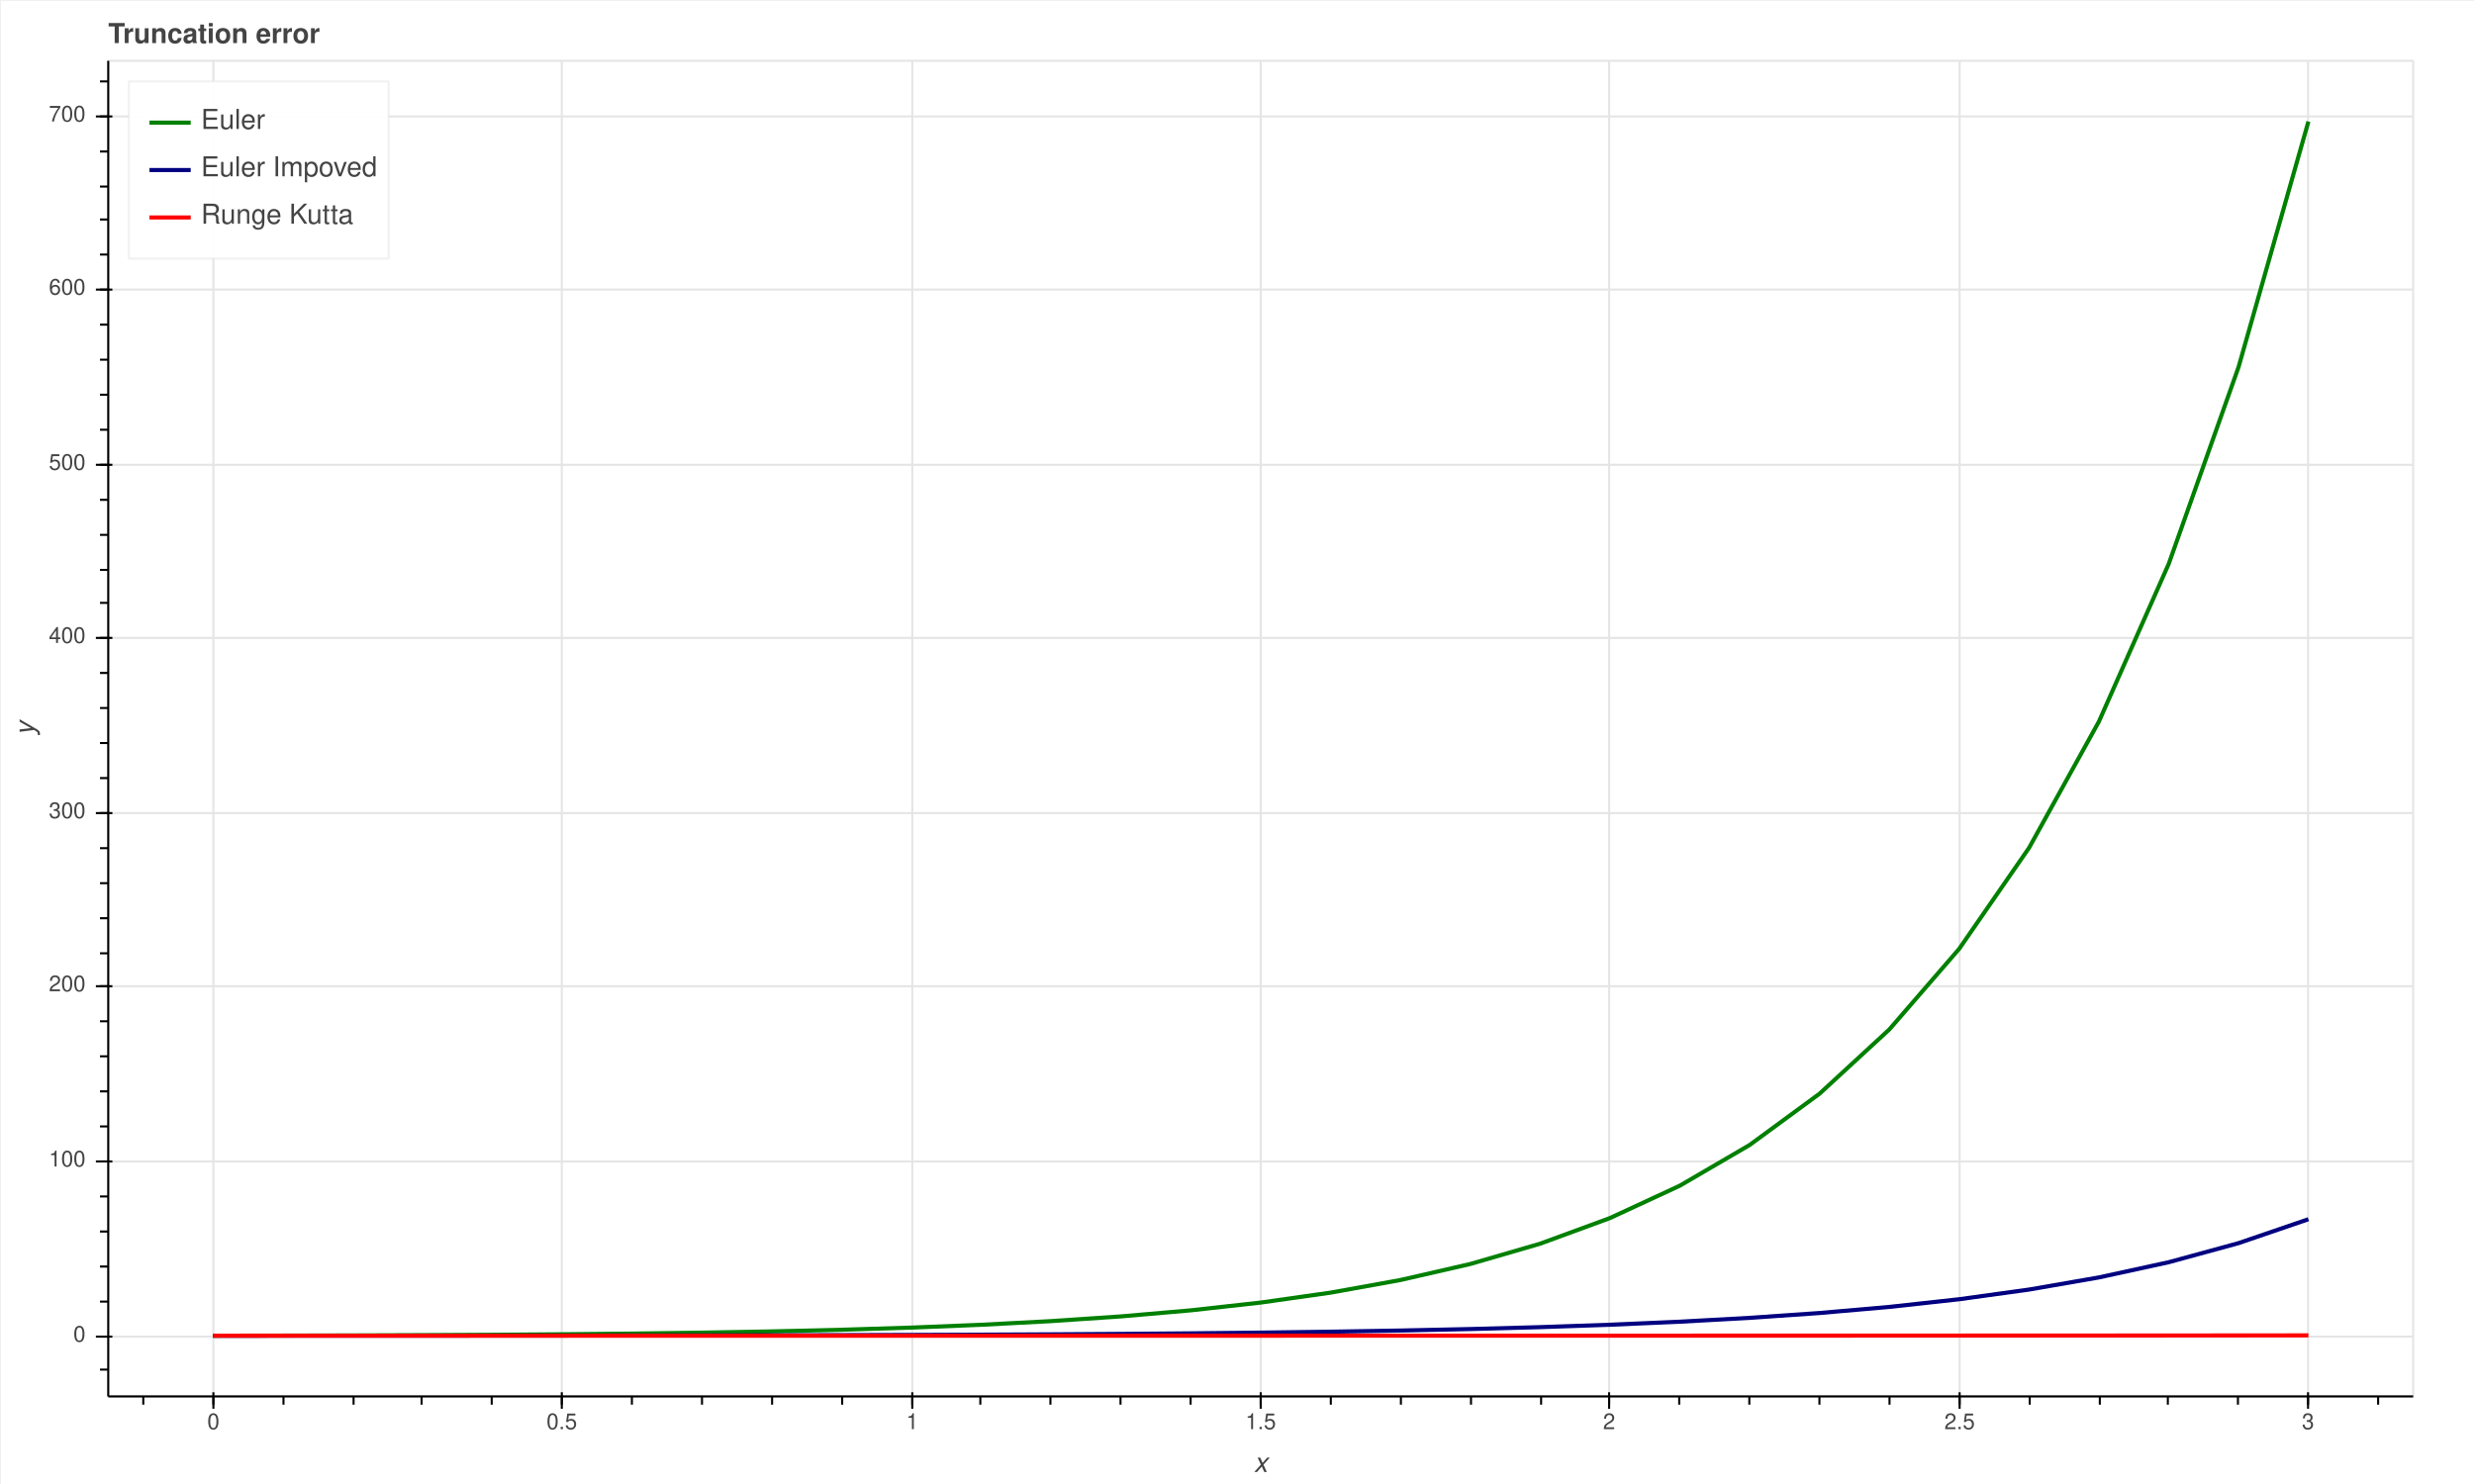
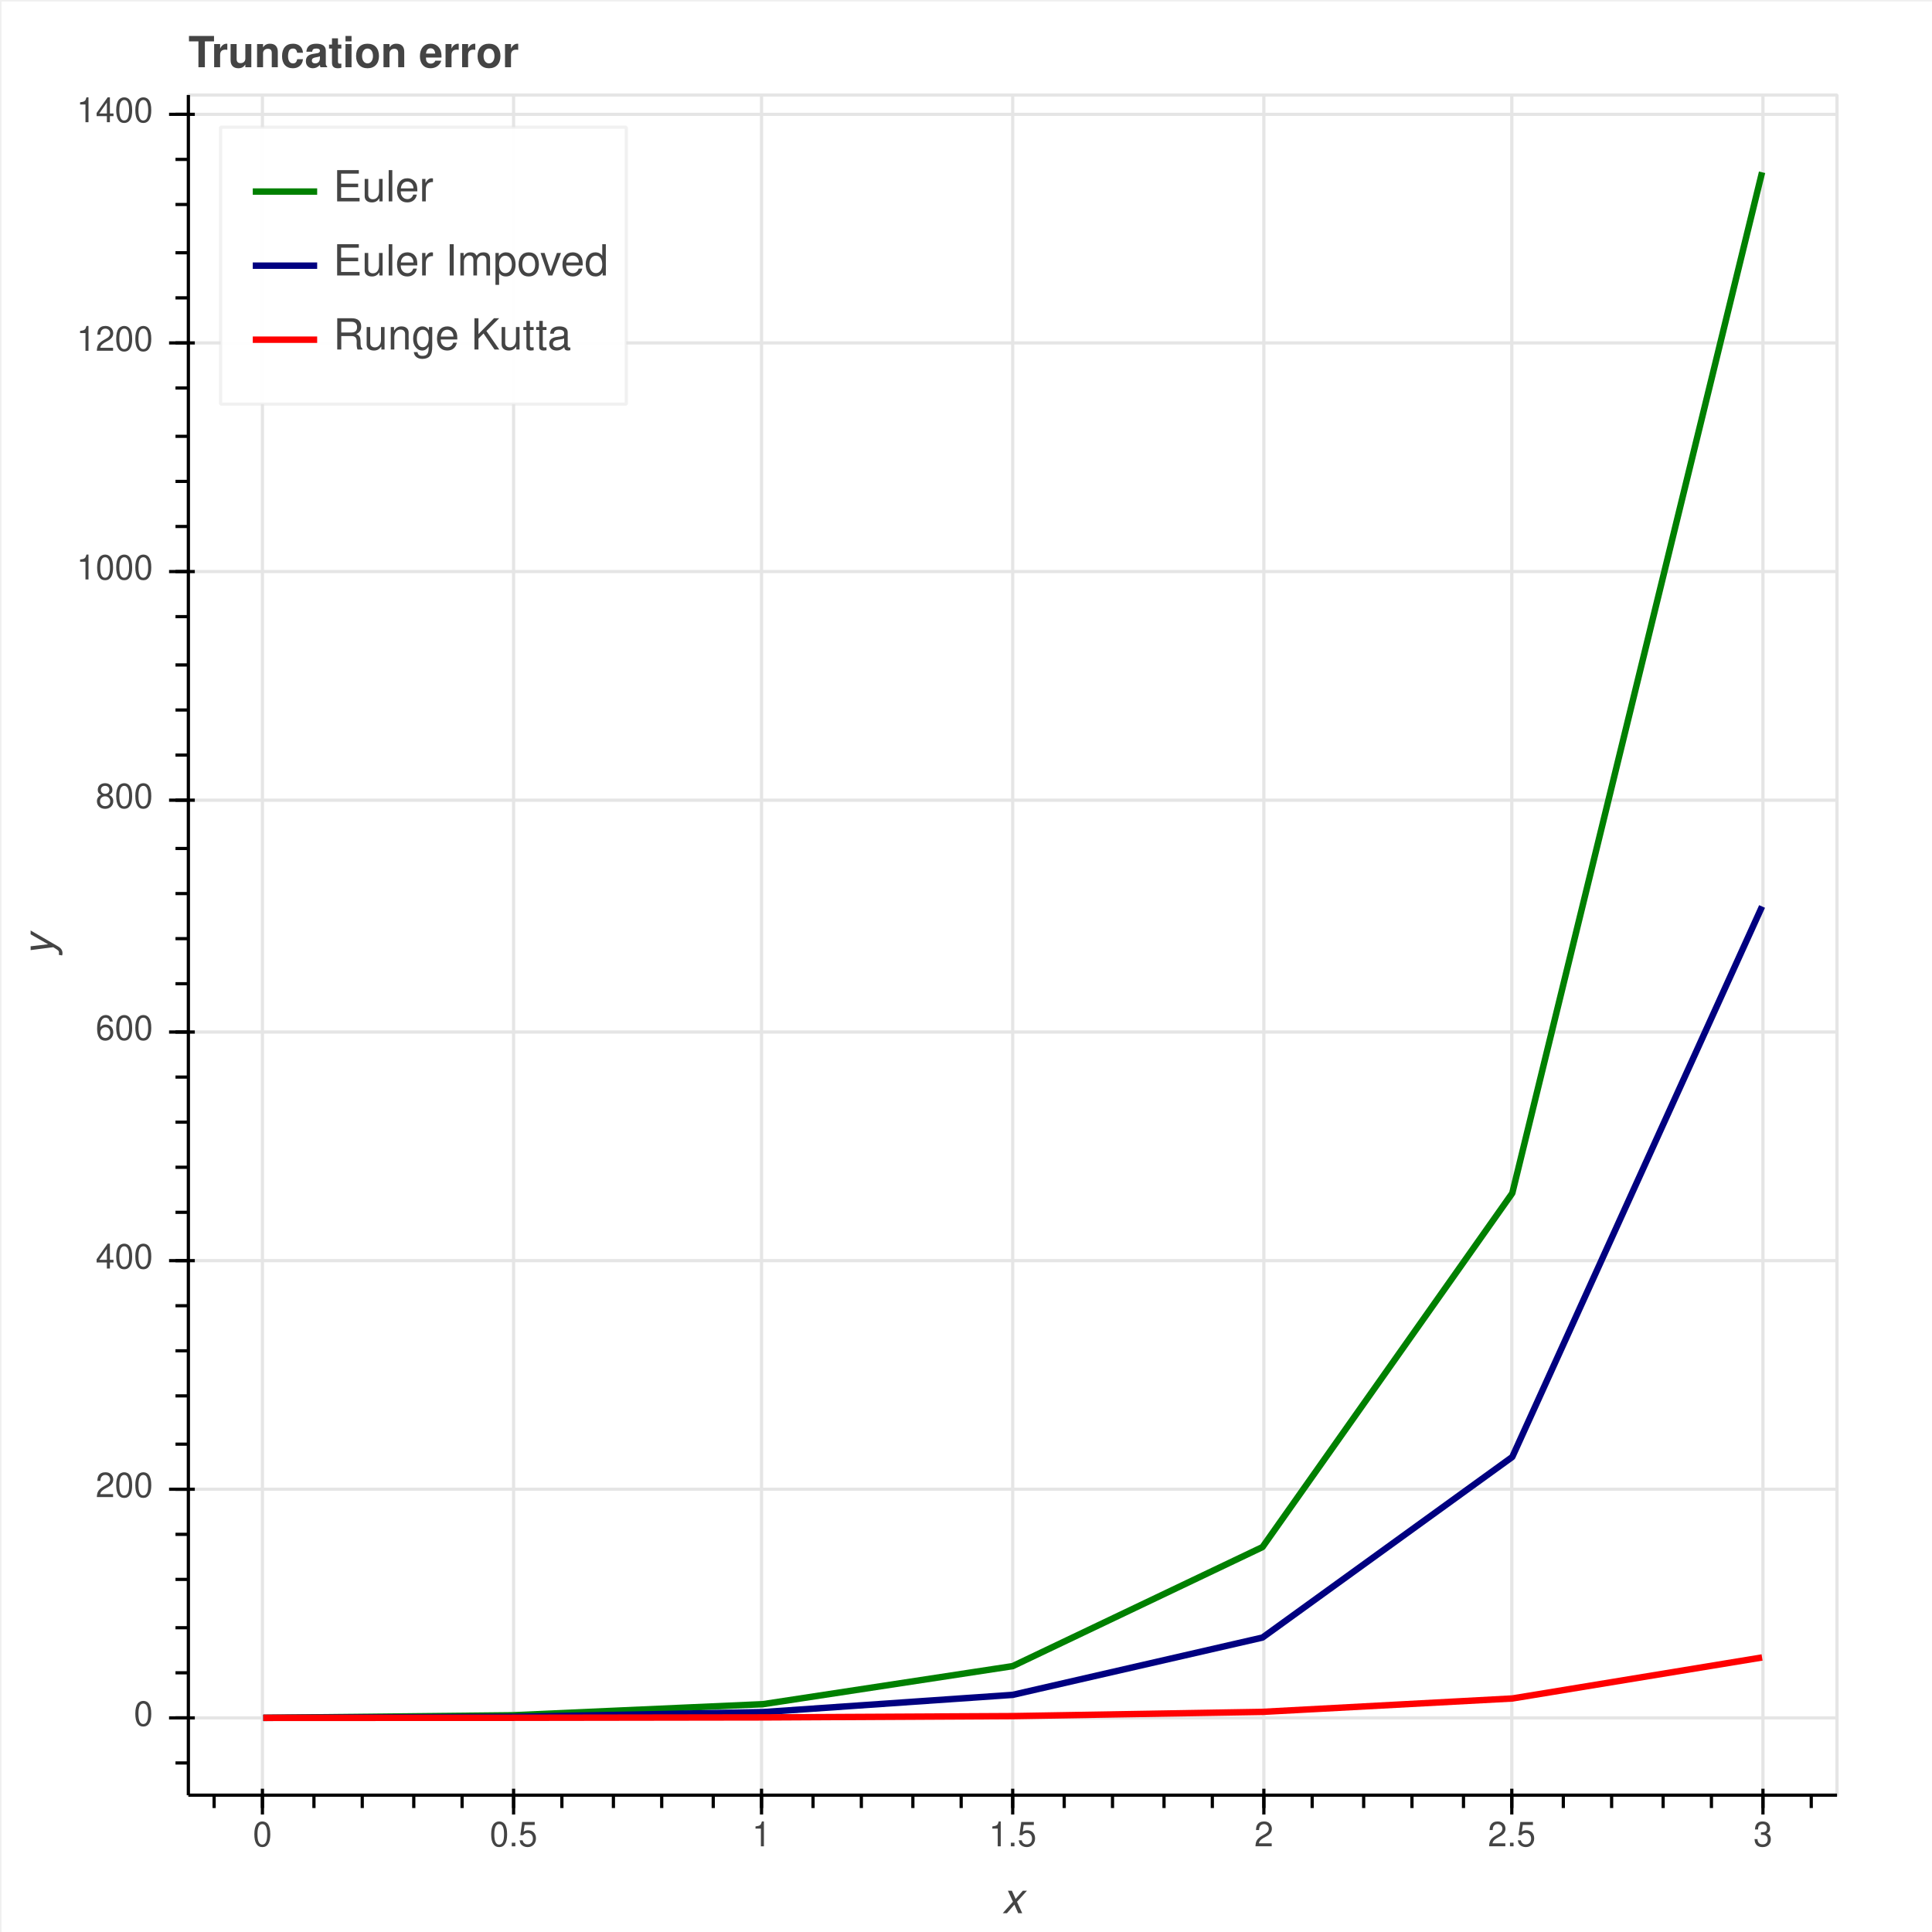
- <svg xmlns="http://www.w3.org/2000/svg" version="1.1" width="1200" height="720" style="width: 1200px; height: 720px;">
+ <svg xmlns="http://www.w3.org/2000/svg" version="1.1" width="600" height="600" style="width: 600px; height: 600px;">
  <defs>
-     <clipPath id="PcLdriQHDvZL">
-       <path fill="none" stroke="none" d=" M 52 29 L 1170 29 L 1170 677 L 52 677 L 52 29 Z" />
+     <clipPath id="PUNJWEwpfPok">
+       <path fill="none" stroke="none" d=" M 58 29 L 570 29 L 570 557 L 58 557 L 58 29 Z" />
    </clipPath>
-     <clipPath id="hrWKXHLphxWT">
-       <path fill="none" stroke="none" d=" M 52 29 L 1170 29 L 1170 677 L 52 677 L 52 29 Z" />
+     <clipPath id="WTyNgOktaPfU">
+       <path fill="none" stroke="none" d=" M 58 29 L 570 29 L 570 557 L 58 557 L 58 29 Z" />
    </clipPath>
  </defs>
  <g>
    <g transform="scale(1,1) translate(0.5,0.5)">
-       <rect fill="#FFFFFF" stroke="none" x="0" y="0" width="1200" height="720" />
-       <rect fill="#ffffff" stroke="none" x="0" y="0" width="1200" height="720" />
-       <rect fill="#FFFFFF" stroke="none" x="52" y="29" width="1118" height="648" />
-       <rect fill="#ffffff" stroke="none" x="52" y="29" width="1118" height="648" />
+       <rect fill="#FFFFFF" stroke="none" x="0" y="0" width="600" height="600" />
+       <rect fill="#ffffff" stroke="none" x="0" y="0" width="600" height="600" />
+       <rect fill="#FFFFFF" stroke="none" x="58" y="29" width="512" height="528" />
+       <rect fill="#ffffff" stroke="none" x="58" y="29" width="512" height="528" />
      <g>
-         <rect fill="none" stroke="#e5e5e5" x="52" y="29" width="1118" height="648" stroke-linejoin="bevel" stroke-miterlimit="10" />
-       </g>
-       <g clip-path="url(#PcLdriQHDvZL)">
+         <rect fill="none" stroke="#e5e5e5" x="58" y="29" width="512" height="528" stroke-linejoin="bevel" stroke-miterlimit="10" />
+       </g>
+       <g clip-path="url(#PUNJWEwpfPok)">
        <g>
          <g>
-             <path fill="none" stroke="#e5e5e5" paint-order="fill stroke markers" d=" M 103 677 L 103 29" stroke-linejoin="bevel" stroke-miterlimit="10" />
-             <path fill="none" stroke="#e5e5e5" paint-order="fill stroke markers" d=" M 272 677 L 272 29" stroke-linejoin="bevel" stroke-miterlimit="10" />
-             <path fill="none" stroke="#e5e5e5" paint-order="fill stroke markers" d=" M 442 677 L 442 29" stroke-linejoin="bevel" stroke-miterlimit="10" />
-             <path fill="none" stroke="#e5e5e5" paint-order="fill stroke markers" d=" M 611 677 L 611 29" stroke-linejoin="bevel" stroke-miterlimit="10" />
-             <path fill="none" stroke="#e5e5e5" paint-order="fill stroke markers" d=" M 780 677 L 780 29" stroke-linejoin="bevel" stroke-miterlimit="10" />
-             <path fill="none" stroke="#e5e5e5" paint-order="fill stroke markers" d=" M 950 677 L 950 29" stroke-linejoin="bevel" stroke-miterlimit="10" />
-             <path fill="none" stroke="#e5e5e5" paint-order="fill stroke markers" d=" M 1119 677 L 1119 29" stroke-linejoin="bevel" stroke-miterlimit="10" />
-           </g>
-           <g>
-             <path fill="none" stroke="#e5e5e5" paint-order="fill stroke markers" d=" M 52 648 L 1170 648" stroke-linejoin="bevel" stroke-miterlimit="10" />
-             <path fill="none" stroke="#e5e5e5" paint-order="fill stroke markers" d=" M 52 563 L 1170 563" stroke-linejoin="bevel" stroke-miterlimit="10" />
-             <path fill="none" stroke="#e5e5e5" paint-order="fill stroke markers" d=" M 52 478 L 1170 478" stroke-linejoin="bevel" stroke-miterlimit="10" />
-             <path fill="none" stroke="#e5e5e5" paint-order="fill stroke markers" d=" M 52 394 L 1170 394" stroke-linejoin="bevel" stroke-miterlimit="10" />
-             <path fill="none" stroke="#e5e5e5" paint-order="fill stroke markers" d=" M 52 309 L 1170 309" stroke-linejoin="bevel" stroke-miterlimit="10" />
-             <path fill="none" stroke="#e5e5e5" paint-order="fill stroke markers" d=" M 52 225 L 1170 225" stroke-linejoin="bevel" stroke-miterlimit="10" />
-             <path fill="none" stroke="#e5e5e5" paint-order="fill stroke markers" d=" M 52 140 L 1170 140" stroke-linejoin="bevel" stroke-miterlimit="10" />
-             <path fill="none" stroke="#e5e5e5" paint-order="fill stroke markers" d=" M 52 56 L 1170 56" stroke-linejoin="bevel" stroke-miterlimit="10" />
-           </g>
-           <g>
-             <path fill="none" stroke="none" />
-             <path fill="none" stroke="green" paint-order="fill stroke markers" d=" M 102.818 647.545 L 136.697 647.491 L 170.576 647.406 L 204.455 647.282 L 238.333 647.104 L 272.212 646.858 L 306.091 646.522 L 339.97 646.068 L 373.848 645.463 L 407.727 644.663 L 441.606 643.613 L 475.485 642.245 L 509.364 640.471 L 543.242 638.181 L 577.121 635.238 L 611 631.469 L 644.879 626.658 L 678.758 620.536 L 712.636 612.762 L 746.515 602.917 L 780.394 590.474 L 814.273 574.778 L 848.152 555.012 L 882.03 530.16 L 915.909 498.962 L 949.788 459.848 L 983.667 410.871 L 1017.545 349.616 L 1051.424 273.085 L 1085.303 177.565 L 1119.182 58.455" stroke-linejoin="bevel" stroke-miterlimit="10" stroke-width="2" />
-           </g>
-           <g>
-             <path fill="none" stroke="none" />
-             <path fill="none" stroke="navy" paint-order="fill stroke markers" d=" M 102.818 647.545 L 136.697 647.54 L 170.576 647.532 L 204.455 647.519 L 238.333 647.503 L 272.212 647.479 L 306.091 647.448 L 339.97 647.405 L 373.848 647.349 L 407.727 647.275 L 441.606 647.178 L 475.485 647.051 L 509.364 646.887 L 543.242 646.676 L 577.121 646.404 L 611 646.055 L 644.879 645.609 L 678.758 645.04 L 712.636 644.316 L 746.515 643.396 L 780.394 642.231 L 814.273 640.757 L 848.152 638.893 L 882.03 636.543 L 915.909 633.581 L 949.788 629.852 L 983.667 625.165 L 1017.545 619.279 L 1051.424 611.893 L 1085.303 602.633 L 1119.182 591.034" stroke-linejoin="bevel" stroke-miterlimit="10" stroke-width="2" />
-           </g>
-           <g>
-             <path fill="none" stroke="none" />
-             <path fill="none" stroke="red" paint-order="fill stroke markers" d=" M 102.818 647.545 L 136.697 647.545 L 170.576 647.545 L 204.455 647.545 L 238.333 647.545 L 272.212 647.545 L 306.091 647.545 L 339.97 647.545 L 373.848 647.545 L 407.727 647.544 L 441.606 647.544 L 475.485 647.544 L 509.364 647.543 L 543.242 647.543 L 577.121 647.542 L 611 647.541 L 644.879 647.539 L 678.758 647.537 L 712.636 647.535 L 746.515 647.533 L 780.394 647.529 L 814.273 647.525 L 848.152 647.519 L 882.03 647.513 L 915.909 647.504 L 949.788 647.493 L 983.667 647.48 L 1017.545 647.464 L 1051.424 647.443 L 1085.303 647.418 L 1119.182 647.386" stroke-linejoin="bevel" stroke-miterlimit="10" stroke-width="2" />
-           </g>
-         </g>
-       </g>
-       <g clip-path="url(#hrWKXHLphxWT)">
+             <path fill="none" stroke="#e5e5e5" paint-order="fill stroke markers" d=" M 81 557 L 81 29" stroke-linejoin="bevel" stroke-miterlimit="10" />
+             <path fill="none" stroke="#e5e5e5" paint-order="fill stroke markers" d=" M 159 557 L 159 29" stroke-linejoin="bevel" stroke-miterlimit="10" />
+             <path fill="none" stroke="#e5e5e5" paint-order="fill stroke markers" d=" M 236 557 L 236 29" stroke-linejoin="bevel" stroke-miterlimit="10" />
+             <path fill="none" stroke="#e5e5e5" paint-order="fill stroke markers" d=" M 314 557 L 314 29" stroke-linejoin="bevel" stroke-miterlimit="10" />
+             <path fill="none" stroke="#e5e5e5" paint-order="fill stroke markers" d=" M 392 557 L 392 29" stroke-linejoin="bevel" stroke-miterlimit="10" />
+             <path fill="none" stroke="#e5e5e5" paint-order="fill stroke markers" d=" M 469 557 L 469 29" stroke-linejoin="bevel" stroke-miterlimit="10" />
+             <path fill="none" stroke="#e5e5e5" paint-order="fill stroke markers" d=" M 547 557 L 547 29" stroke-linejoin="bevel" stroke-miterlimit="10" />
+           </g>
+           <g>
+             <path fill="none" stroke="#e5e5e5" paint-order="fill stroke markers" d=" M 58 533 L 570 533" stroke-linejoin="bevel" stroke-miterlimit="10" />
+             <path fill="none" stroke="#e5e5e5" paint-order="fill stroke markers" d=" M 58 462 L 570 462" stroke-linejoin="bevel" stroke-miterlimit="10" />
+             <path fill="none" stroke="#e5e5e5" paint-order="fill stroke markers" d=" M 58 391 L 570 391" stroke-linejoin="bevel" stroke-miterlimit="10" />
+             <path fill="none" stroke="#e5e5e5" paint-order="fill stroke markers" d=" M 58 320 L 570 320" stroke-linejoin="bevel" stroke-miterlimit="10" />
+             <path fill="none" stroke="#e5e5e5" paint-order="fill stroke markers" d=" M 58 248 L 570 248" stroke-linejoin="bevel" stroke-miterlimit="10" />
+             <path fill="none" stroke="#e5e5e5" paint-order="fill stroke markers" d=" M 58 177 L 570 177" stroke-linejoin="bevel" stroke-miterlimit="10" />
+             <path fill="none" stroke="#e5e5e5" paint-order="fill stroke markers" d=" M 58 106 L 570 106" stroke-linejoin="bevel" stroke-miterlimit="10" />
+             <path fill="none" stroke="#e5e5e5" paint-order="fill stroke markers" d=" M 58 35 L 570 35" stroke-linejoin="bevel" stroke-miterlimit="10" />
+           </g>
+           <g>
+             <path fill="none" stroke="none" />
+             <path fill="none" stroke="green" paint-order="fill stroke markers" d=" M 81.273 533 L 158.848 532.189 L 236.424 528.748 L 314 516.93 L 391.576 479.963 L 469.152 370.051 L 546.727 53" stroke-linejoin="bevel" stroke-miterlimit="10" stroke-width="2" />
+           </g>
+           <g>
+             <path fill="none" stroke="none" />
+             <path fill="none" stroke="navy" paint-order="fill stroke markers" d=" M 81.273 533 L 158.848 532.675 L 236.424 531.209 L 314 525.854 L 391.576 508.059 L 469.152 451.978 L 546.727 281.013" stroke-linejoin="bevel" stroke-miterlimit="10" stroke-width="2" />
+           </g>
+           <g>
+             <path fill="none" stroke="none" />
+             <path fill="none" stroke="red" paint-order="fill stroke markers" d=" M 81.273 533 L 158.848 532.972 L 236.424 532.858 L 314 532.454 L 391.576 531.134 L 469.152 526.979 L 546.727 514.238" stroke-linejoin="bevel" stroke-miterlimit="10" stroke-width="2" />
+           </g>
+         </g>
+       </g>
+       <g clip-path="url(#WTyNgOktaPfU)">
        <g>
          <g />
          <g>
-             <path fill="#ffffff" stroke="#e5e5e5" paint-order="fill stroke markers" d=" M 62 39 L 188 39 L 188 125 L 62 125 L 62 39 Z" fill-opacity="0.95" stroke-linejoin="bevel" stroke-miterlimit="10" stroke-opacity="0.5" />
-             <text fill="#444444" stroke="none" font-family="helvetica" font-size="10pt" font-style="normal" font-weight="normal" text-decoration="normal" x="97" y="59" text-anchor="start" dominant-baseline="central">Euler</text>
+             <path fill="#ffffff" stroke="#e5e5e5" paint-order="fill stroke markers" d=" M 68 39 L 194 39 L 194 125 L 68 125 L 68 39 Z" fill-opacity="0.95" stroke-linejoin="bevel" stroke-miterlimit="10" stroke-opacity="0.5" />
+             <text fill="#444444" stroke="none" font-family="helvetica" font-size="10pt" font-style="normal" font-weight="normal" text-decoration="normal" x="103" y="59" text-anchor="start" dominant-baseline="central">Euler</text>
            <g>
-               <path fill="none" stroke="green" paint-order="fill stroke markers" d=" M 72 59 L 92 59" stroke-linejoin="bevel" stroke-miterlimit="10" stroke-width="2" />
-             </g>
-             <text fill="#444444" stroke="none" font-family="helvetica" font-size="10pt" font-style="normal" font-weight="normal" text-decoration="normal" x="97" y="82" text-anchor="start" dominant-baseline="central">Euler Impoved</text>
+               <path fill="none" stroke="green" paint-order="fill stroke markers" d=" M 78 59 L 98 59" stroke-linejoin="bevel" stroke-miterlimit="10" stroke-width="2" />
+             </g>
+             <text fill="#444444" stroke="none" font-family="helvetica" font-size="10pt" font-style="normal" font-weight="normal" text-decoration="normal" x="103" y="82" text-anchor="start" dominant-baseline="central">Euler Impoved</text>
            <g>
-               <path fill="none" stroke="navy" paint-order="fill stroke markers" d=" M 72 82 L 92 82" stroke-linejoin="bevel" stroke-miterlimit="10" stroke-width="2" />
-             </g>
-             <text fill="#444444" stroke="none" font-family="helvetica" font-size="10pt" font-style="normal" font-weight="normal" text-decoration="normal" x="97" y="105" text-anchor="start" dominant-baseline="central">Runge Kutta</text>
+               <path fill="none" stroke="navy" paint-order="fill stroke markers" d=" M 78 82 L 98 82" stroke-linejoin="bevel" stroke-miterlimit="10" stroke-width="2" />
+             </g>
+             <text fill="#444444" stroke="none" font-family="helvetica" font-size="10pt" font-style="normal" font-weight="normal" text-decoration="normal" x="103" y="105" text-anchor="start" dominant-baseline="central">Runge Kutta</text>
            <g>
-               <path fill="none" stroke="red" paint-order="fill stroke markers" d=" M 72 105 L 92 105" stroke-linejoin="bevel" stroke-miterlimit="10" stroke-width="2" />
+               <path fill="none" stroke="red" paint-order="fill stroke markers" d=" M 78 105 L 98 105" stroke-linejoin="bevel" stroke-miterlimit="10" stroke-width="2" />
            </g>
          </g>
        </g>
      </g>
      <g>
        <g fill="#444444">
-           <path fill="none" stroke="black" paint-order="fill stroke markers" d=" M 52 677 L 1170 677" stroke-linejoin="bevel" stroke-miterlimit="10" />
-           <path fill="none" stroke="black" paint-order="fill stroke markers" d=" M 103 683 L 103 675" stroke-linejoin="bevel" stroke-miterlimit="10" />
-           <path fill="none" stroke="black" paint-order="fill stroke markers" d=" M 272 683 L 272 675" stroke-linejoin="bevel" stroke-miterlimit="10" />
-           <path fill="none" stroke="black" paint-order="fill stroke markers" d=" M 442 683 L 442 675" stroke-linejoin="bevel" stroke-miterlimit="10" />
-           <path fill="none" stroke="black" paint-order="fill stroke markers" d=" M 611 683 L 611 675" stroke-linejoin="bevel" stroke-miterlimit="10" />
-           <path fill="none" stroke="black" paint-order="fill stroke markers" d=" M 780 683 L 780 675" stroke-linejoin="bevel" stroke-miterlimit="10" />
-           <path fill="none" stroke="black" paint-order="fill stroke markers" d=" M 950 683 L 950 675" stroke-linejoin="bevel" stroke-miterlimit="10" />
-           <path fill="none" stroke="black" paint-order="fill stroke markers" d=" M 1119 683 L 1119 675" stroke-linejoin="bevel" stroke-miterlimit="10" />
-           <path fill="none" stroke="black" paint-order="fill stroke markers" d=" M 69 681 L 69 677" stroke-linejoin="bevel" stroke-miterlimit="10" />
-           <path fill="none" stroke="black" paint-order="fill stroke markers" d=" M 103 681 L 103 677" stroke-linejoin="bevel" stroke-miterlimit="10" />
-           <path fill="none" stroke="black" paint-order="fill stroke markers" d=" M 137 681 L 137 677" stroke-linejoin="bevel" stroke-miterlimit="10" />
-           <path fill="none" stroke="black" paint-order="fill stroke markers" d=" M 171 681 L 171 677" stroke-linejoin="bevel" stroke-miterlimit="10" />
-           <path fill="none" stroke="black" paint-order="fill stroke markers" d=" M 204 681 L 204 677" stroke-linejoin="bevel" stroke-miterlimit="10" />
-           <path fill="none" stroke="black" paint-order="fill stroke markers" d=" M 238 681 L 238 677" stroke-linejoin="bevel" stroke-miterlimit="10" />
-           <path fill="none" stroke="black" paint-order="fill stroke markers" d=" M 272 681 L 272 677" stroke-linejoin="bevel" stroke-miterlimit="10" />
-           <path fill="none" stroke="black" paint-order="fill stroke markers" d=" M 306 681 L 306 677" stroke-linejoin="bevel" stroke-miterlimit="10" />
-           <path fill="none" stroke="black" paint-order="fill stroke markers" d=" M 340 681 L 340 677" stroke-linejoin="bevel" stroke-miterlimit="10" />
-           <path fill="none" stroke="black" paint-order="fill stroke markers" d=" M 374 681 L 374 677" stroke-linejoin="bevel" stroke-miterlimit="10" />
-           <path fill="none" stroke="black" paint-order="fill stroke markers" d=" M 408 681 L 408 677" stroke-linejoin="bevel" stroke-miterlimit="10" />
-           <path fill="none" stroke="black" paint-order="fill stroke markers" d=" M 442 681 L 442 677" stroke-linejoin="bevel" stroke-miterlimit="10" />
-           <path fill="none" stroke="black" paint-order="fill stroke markers" d=" M 475 681 L 475 677" stroke-linejoin="bevel" stroke-miterlimit="10" />
-           <path fill="none" stroke="black" paint-order="fill stroke markers" d=" M 509 681 L 509 677" stroke-linejoin="bevel" stroke-miterlimit="10" />
-           <path fill="none" stroke="black" paint-order="fill stroke markers" d=" M 543 681 L 543 677" stroke-linejoin="bevel" stroke-miterlimit="10" />
-           <path fill="none" stroke="black" paint-order="fill stroke markers" d=" M 577 681 L 577 677" stroke-linejoin="bevel" stroke-miterlimit="10" />
-           <path fill="none" stroke="black" paint-order="fill stroke markers" d=" M 611 681 L 611 677" stroke-linejoin="bevel" stroke-miterlimit="10" />
-           <path fill="none" stroke="black" paint-order="fill stroke markers" d=" M 645 681 L 645 677" stroke-linejoin="bevel" stroke-miterlimit="10" />
-           <path fill="none" stroke="black" paint-order="fill stroke markers" d=" M 679 681 L 679 677" stroke-linejoin="bevel" stroke-miterlimit="10" />
-           <path fill="none" stroke="black" paint-order="fill stroke markers" d=" M 713 681 L 713 677" stroke-linejoin="bevel" stroke-miterlimit="10" />
-           <path fill="none" stroke="black" paint-order="fill stroke markers" d=" M 747 681 L 747 677" stroke-linejoin="bevel" stroke-miterlimit="10" />
-           <path fill="none" stroke="black" paint-order="fill stroke markers" d=" M 780 681 L 780 677" stroke-linejoin="bevel" stroke-miterlimit="10" />
-           <path fill="none" stroke="black" paint-order="fill stroke markers" d=" M 814 681 L 814 677" stroke-linejoin="bevel" stroke-miterlimit="10" />
-           <path fill="none" stroke="black" paint-order="fill stroke markers" d=" M 848 681 L 848 677" stroke-linejoin="bevel" stroke-miterlimit="10" />
-           <path fill="none" stroke="black" paint-order="fill stroke markers" d=" M 882 681 L 882 677" stroke-linejoin="bevel" stroke-miterlimit="10" />
-           <path fill="none" stroke="black" paint-order="fill stroke markers" d=" M 916 681 L 916 677" stroke-linejoin="bevel" stroke-miterlimit="10" />
-           <path fill="none" stroke="black" paint-order="fill stroke markers" d=" M 950 681 L 950 677" stroke-linejoin="bevel" stroke-miterlimit="10" />
-           <path fill="none" stroke="black" paint-order="fill stroke markers" d=" M 984 681 L 984 677" stroke-linejoin="bevel" stroke-miterlimit="10" />
-           <path fill="none" stroke="black" paint-order="fill stroke markers" d=" M 1018 681 L 1018 677" stroke-linejoin="bevel" stroke-miterlimit="10" />
-           <path fill="none" stroke="black" paint-order="fill stroke markers" d=" M 1051 681 L 1051 677" stroke-linejoin="bevel" stroke-miterlimit="10" />
-           <path fill="none" stroke="black" paint-order="fill stroke markers" d=" M 1085 681 L 1085 677" stroke-linejoin="bevel" stroke-miterlimit="10" />
-           <path fill="none" stroke="black" paint-order="fill stroke markers" d=" M 1119 681 L 1119 677" stroke-linejoin="bevel" stroke-miterlimit="10" />
-           <path fill="" stroke="black" paint-order="fill stroke markers" d=" M 1153 681 L 1153 677" stroke-linejoin="bevel" stroke-miterlimit="10" />
-           <g transform="translate(103,688) rotate(0,0,0)">
+           <path fill="none" stroke="black" paint-order="fill stroke markers" d=" M 58 557 L 570 557" stroke-linejoin="bevel" stroke-miterlimit="10" />
+           <path fill="none" stroke="black" paint-order="fill stroke markers" d=" M 81 563 L 81 555" stroke-linejoin="bevel" stroke-miterlimit="10" />
+           <path fill="none" stroke="black" paint-order="fill stroke markers" d=" M 159 563 L 159 555" stroke-linejoin="bevel" stroke-miterlimit="10" />
+           <path fill="none" stroke="black" paint-order="fill stroke markers" d=" M 236 563 L 236 555" stroke-linejoin="bevel" stroke-miterlimit="10" />
+           <path fill="none" stroke="black" paint-order="fill stroke markers" d=" M 314 563 L 314 555" stroke-linejoin="bevel" stroke-miterlimit="10" />
+           <path fill="none" stroke="black" paint-order="fill stroke markers" d=" M 392 563 L 392 555" stroke-linejoin="bevel" stroke-miterlimit="10" />
+           <path fill="none" stroke="black" paint-order="fill stroke markers" d=" M 469 563 L 469 555" stroke-linejoin="bevel" stroke-miterlimit="10" />
+           <path fill="none" stroke="black" paint-order="fill stroke markers" d=" M 547 563 L 547 555" stroke-linejoin="bevel" stroke-miterlimit="10" />
+           <path fill="none" stroke="black" paint-order="fill stroke markers" d=" M 66 561 L 66 557" stroke-linejoin="bevel" stroke-miterlimit="10" />
+           <path fill="none" stroke="black" paint-order="fill stroke markers" d=" M 81 561 L 81 557" stroke-linejoin="bevel" stroke-miterlimit="10" />
+           <path fill="none" stroke="black" paint-order="fill stroke markers" d=" M 97 561 L 97 557" stroke-linejoin="bevel" stroke-miterlimit="10" />
+           <path fill="none" stroke="black" paint-order="fill stroke markers" d=" M 112 561 L 112 557" stroke-linejoin="bevel" stroke-miterlimit="10" />
+           <path fill="none" stroke="black" paint-order="fill stroke markers" d=" M 128 561 L 128 557" stroke-linejoin="bevel" stroke-miterlimit="10" />
+           <path fill="none" stroke="black" paint-order="fill stroke markers" d=" M 143 561 L 143 557" stroke-linejoin="bevel" stroke-miterlimit="10" />
+           <path fill="none" stroke="black" paint-order="fill stroke markers" d=" M 159 561 L 159 557" stroke-linejoin="bevel" stroke-miterlimit="10" />
+           <path fill="none" stroke="black" paint-order="fill stroke markers" d=" M 174 561 L 174 557" stroke-linejoin="bevel" stroke-miterlimit="10" />
+           <path fill="none" stroke="black" paint-order="fill stroke markers" d=" M 190 561 L 190 557" stroke-linejoin="bevel" stroke-miterlimit="10" />
+           <path fill="none" stroke="black" paint-order="fill stroke markers" d=" M 205 561 L 205 557" stroke-linejoin="bevel" stroke-miterlimit="10" />
+           <path fill="none" stroke="black" paint-order="fill stroke markers" d=" M 221 561 L 221 557" stroke-linejoin="bevel" stroke-miterlimit="10" />
+           <path fill="none" stroke="black" paint-order="fill stroke markers" d=" M 236 561 L 236 557" stroke-linejoin="bevel" stroke-miterlimit="10" />
+           <path fill="none" stroke="black" paint-order="fill stroke markers" d=" M 252 561 L 252 557" stroke-linejoin="bevel" stroke-miterlimit="10" />
+           <path fill="none" stroke="black" paint-order="fill stroke markers" d=" M 267 561 L 267 557" stroke-linejoin="bevel" stroke-miterlimit="10" />
+           <path fill="none" stroke="black" paint-order="fill stroke markers" d=" M 283 561 L 283 557" stroke-linejoin="bevel" stroke-miterlimit="10" />
+           <path fill="none" stroke="black" paint-order="fill stroke markers" d=" M 298 561 L 298 557" stroke-linejoin="bevel" stroke-miterlimit="10" />
+           <path fill="none" stroke="black" paint-order="fill stroke markers" d=" M 314 561 L 314 557" stroke-linejoin="bevel" stroke-miterlimit="10" />
+           <path fill="none" stroke="black" paint-order="fill stroke markers" d=" M 330 561 L 330 557" stroke-linejoin="bevel" stroke-miterlimit="10" />
+           <path fill="none" stroke="black" paint-order="fill stroke markers" d=" M 345 561 L 345 557" stroke-linejoin="bevel" stroke-miterlimit="10" />
+           <path fill="none" stroke="black" paint-order="fill stroke markers" d=" M 361 561 L 361 557" stroke-linejoin="bevel" stroke-miterlimit="10" />
+           <path fill="none" stroke="black" paint-order="fill stroke markers" d=" M 376 561 L 376 557" stroke-linejoin="bevel" stroke-miterlimit="10" />
+           <path fill="none" stroke="black" paint-order="fill stroke markers" d=" M 392 561 L 392 557" stroke-linejoin="bevel" stroke-miterlimit="10" />
+           <path fill="none" stroke="black" paint-order="fill stroke markers" d=" M 407 561 L 407 557" stroke-linejoin="bevel" stroke-miterlimit="10" />
+           <path fill="none" stroke="black" paint-order="fill stroke markers" d=" M 423 561 L 423 557" stroke-linejoin="bevel" stroke-miterlimit="10" />
+           <path fill="none" stroke="black" paint-order="fill stroke markers" d=" M 438 561 L 438 557" stroke-linejoin="bevel" stroke-miterlimit="10" />
+           <path fill="none" stroke="black" paint-order="fill stroke markers" d=" M 454 561 L 454 557" stroke-linejoin="bevel" stroke-miterlimit="10" />
+           <path fill="none" stroke="black" paint-order="fill stroke markers" d=" M 469 561 L 469 557" stroke-linejoin="bevel" stroke-miterlimit="10" />
+           <path fill="none" stroke="black" paint-order="fill stroke markers" d=" M 485 561 L 485 557" stroke-linejoin="bevel" stroke-miterlimit="10" />
+           <path fill="none" stroke="black" paint-order="fill stroke markers" d=" M 500 561 L 500 557" stroke-linejoin="bevel" stroke-miterlimit="10" />
+           <path fill="none" stroke="black" paint-order="fill stroke markers" d=" M 516 561 L 516 557" stroke-linejoin="bevel" stroke-miterlimit="10" />
+           <path fill="none" stroke="black" paint-order="fill stroke markers" d=" M 531 561 L 531 557" stroke-linejoin="bevel" stroke-miterlimit="10" />
+           <path fill="none" stroke="black" paint-order="fill stroke markers" d=" M 547 561 L 547 557" stroke-linejoin="bevel" stroke-miterlimit="10" />
+           <path fill="" stroke="black" paint-order="fill stroke markers" d=" M 562 561 L 562 557" stroke-linejoin="bevel" stroke-miterlimit="10" />
+           <g transform="translate(81,568) rotate(0,0,0)">
            <text fill="" stroke="none" font-family="helvetica" font-size="8pt" font-style="normal" font-weight="normal" text-decoration="normal" x="0" y="0" text-anchor="middle" dominant-baseline="hanging">0</text>
-             <g transform="rotate(0,0,0) translate(-103,-688) translate(272,688) rotate(0,0,0)">
+             <g transform="rotate(0,0,0) translate(-81,-568) translate(159,568) rotate(0,0,0)">
              <text fill="" stroke="none" font-family="helvetica" font-size="8pt" font-style="normal" font-weight="normal" text-decoration="normal" x="0" y="0" text-anchor="middle" dominant-baseline="hanging">0.5</text>
-               <g transform="rotate(0,0,0) translate(-272,-688) translate(442,688) rotate(0,0,0)">
+               <g transform="rotate(0,0,0) translate(-159,-568) translate(236,568) rotate(0,0,0)">
                <text fill="" stroke="none" font-family="helvetica" font-size="8pt" font-style="normal" font-weight="normal" text-decoration="normal" x="0" y="0" text-anchor="middle" dominant-baseline="hanging">1</text>
-                 <g transform="rotate(0,0,0) translate(-442,-688) translate(611,688) rotate(0,0,0)">
+                 <g transform="rotate(0,0,0) translate(-236,-568) translate(314,568) rotate(0,0,0)">
                  <text fill="" stroke="none" font-family="helvetica" font-size="8pt" font-style="normal" font-weight="normal" text-decoration="normal" x="0" y="0" text-anchor="middle" dominant-baseline="hanging">1.5</text>
-                   <g transform="rotate(0,0,0) translate(-611,-688) translate(780,688) rotate(0,0,0)">
+                   <g transform="rotate(0,0,0) translate(-314,-568) translate(392,568) rotate(0,0,0)">
                    <text fill="" stroke="none" font-family="helvetica" font-size="8pt" font-style="normal" font-weight="normal" text-decoration="normal" x="0" y="0" text-anchor="middle" dominant-baseline="hanging">2</text>
-                     <g transform="rotate(0,0,0) translate(-780,-688) translate(950,688) rotate(0,0,0)">
+                     <g transform="rotate(0,0,0) translate(-392,-568) translate(469,568) rotate(0,0,0)">
                      <text fill="" stroke="none" font-family="helvetica" font-size="8pt" font-style="normal" font-weight="normal" text-decoration="normal" x="0" y="0" text-anchor="middle" dominant-baseline="hanging">2.5</text>
-                       <g transform="rotate(0,0,0) translate(-950,-688) translate(1119,688) rotate(0,0,0)">
+                       <g transform="rotate(0,0,0) translate(-469,-568) translate(547,568) rotate(0,0,0)">
                        <text fill="" stroke="none" font-family="helvetica" font-size="8pt" font-style="normal" font-weight="normal" text-decoration="normal" x="0" y="0" text-anchor="middle" dominant-baseline="hanging">3</text>
-                         <g transform="rotate(0,0,0) translate(-1119,-688) translate(611,705) rotate(0,0,0)">
+                         <g transform="rotate(0,0,0) translate(-547,-568) translate(314,585) rotate(0,0,0)">
                          <text fill="" stroke="none" font-family="helvetica" font-size="10pt" font-style="italic" font-weight="normal" text-decoration="normal" x="0" y="0" text-anchor="middle" dominant-baseline="hanging">x</text>
-                           <g transform="rotate(0,0,0) translate(-611,-705)" />
+                           <g transform="rotate(0,0,0) translate(-314,-585)" />
                        </g>
                      </g>
                    </g>
                  </g>
                </g>
              </g>
            </g>
          </g>
        </g>
        <g fill="#444444">
-           <path fill="none" stroke="black" paint-order="fill stroke markers" d=" M 52 677 L 52 29" stroke-linejoin="bevel" stroke-miterlimit="10" />
-           <path fill="none" stroke="black" paint-order="fill stroke markers" d=" M 46 648 L 54 648" stroke-linejoin="bevel" stroke-miterlimit="10" />
-           <path fill="none" stroke="black" paint-order="fill stroke markers" d=" M 46 563 L 54 563" stroke-linejoin="bevel" stroke-miterlimit="10" />
-           <path fill="none" stroke="black" paint-order="fill stroke markers" d=" M 46 478 L 54 478" stroke-linejoin="bevel" stroke-miterlimit="10" />
-           <path fill="none" stroke="black" paint-order="fill stroke markers" d=" M 46 394 L 54 394" stroke-linejoin="bevel" stroke-miterlimit="10" />
-           <path fill="none" stroke="black" paint-order="fill stroke markers" d=" M 46 309 L 54 309" stroke-linejoin="bevel" stroke-miterlimit="10" />
-           <path fill="none" stroke="black" paint-order="fill stroke markers" d=" M 46 225 L 54 225" stroke-linejoin="bevel" stroke-miterlimit="10" />
-           <path fill="none" stroke="black" paint-order="fill stroke markers" d=" M 46 140 L 54 140" stroke-linejoin="bevel" stroke-miterlimit="10" />
-           <path fill="none" stroke="black" paint-order="fill stroke markers" d=" M 46 56 L 54 56" stroke-linejoin="bevel" stroke-miterlimit="10" />
-           <path fill="none" stroke="black" paint-order="fill stroke markers" d=" M 48 664 L 52 664" stroke-linejoin="bevel" stroke-miterlimit="10" />
-           <path fill="none" stroke="black" paint-order="fill stroke markers" d=" M 48 648 L 52 648" stroke-linejoin="bevel" stroke-miterlimit="10" />
-           <path fill="none" stroke="black" paint-order="fill stroke markers" d=" M 48 631 L 52 631" stroke-linejoin="bevel" stroke-miterlimit="10" />
-           <path fill="none" stroke="black" paint-order="fill stroke markers" d=" M 48 614 L 52 614" stroke-linejoin="bevel" stroke-miterlimit="10" />
-           <path fill="none" stroke="black" paint-order="fill stroke markers" d=" M 48 597 L 52 597" stroke-linejoin="bevel" stroke-miterlimit="10" />
-           <path fill="none" stroke="black" paint-order="fill stroke markers" d=" M 48 580 L 52 580" stroke-linejoin="bevel" stroke-miterlimit="10" />
-           <path fill="none" stroke="black" paint-order="fill stroke markers" d=" M 48 563 L 52 563" stroke-linejoin="bevel" stroke-miterlimit="10" />
-           <path fill="none" stroke="black" paint-order="fill stroke markers" d=" M 48 546 L 52 546" stroke-linejoin="bevel" stroke-miterlimit="10" />
-           <path fill="none" stroke="black" paint-order="fill stroke markers" d=" M 48 529 L 52 529" stroke-linejoin="bevel" stroke-miterlimit="10" />
-           <path fill="none" stroke="black" paint-order="fill stroke markers" d=" M 48 512 L 52 512" stroke-linejoin="bevel" stroke-miterlimit="10" />
-           <path fill="none" stroke="black" paint-order="fill stroke markers" d=" M 48 495 L 52 495" stroke-linejoin="bevel" stroke-miterlimit="10" />
-           <path fill="none" stroke="black" paint-order="fill stroke markers" d=" M 48 478 L 52 478" stroke-linejoin="bevel" stroke-miterlimit="10" />
-           <path fill="none" stroke="black" paint-order="fill stroke markers" d=" M 48 462 L 52 462" stroke-linejoin="bevel" stroke-miterlimit="10" />
-           <path fill="none" stroke="black" paint-order="fill stroke markers" d=" M 48 445 L 52 445" stroke-linejoin="bevel" stroke-miterlimit="10" />
-           <path fill="none" stroke="black" paint-order="fill stroke markers" d=" M 48 428 L 52 428" stroke-linejoin="bevel" stroke-miterlimit="10" />
-           <path fill="none" stroke="black" paint-order="fill stroke markers" d=" M 48 411 L 52 411" stroke-linejoin="bevel" stroke-miterlimit="10" />
-           <path fill="none" stroke="black" paint-order="fill stroke markers" d=" M 48 394 L 52 394" stroke-linejoin="bevel" stroke-miterlimit="10" />
-           <path fill="none" stroke="black" paint-order="fill stroke markers" d=" M 48 377 L 52 377" stroke-linejoin="bevel" stroke-miterlimit="10" />
-           <path fill="none" stroke="black" paint-order="fill stroke markers" d=" M 48 360 L 52 360" stroke-linejoin="bevel" stroke-miterlimit="10" />
-           <path fill="none" stroke="black" paint-order="fill stroke markers" d=" M 48 343 L 52 343" stroke-linejoin="bevel" stroke-miterlimit="10" />
-           <path fill="none" stroke="black" paint-order="fill stroke markers" d=" M 48 326 L 52 326" stroke-linejoin="bevel" stroke-miterlimit="10" />
-           <path fill="none" stroke="black" paint-order="fill stroke markers" d=" M 48 309 L 52 309" stroke-linejoin="bevel" stroke-miterlimit="10" />
-           <path fill="none" stroke="black" paint-order="fill stroke markers" d=" M 48 292 L 52 292" stroke-linejoin="bevel" stroke-miterlimit="10" />
-           <path fill="none" stroke="black" paint-order="fill stroke markers" d=" M 48 276 L 52 276" stroke-linejoin="bevel" stroke-miterlimit="10" />
-           <path fill="none" stroke="black" paint-order="fill stroke markers" d=" M 48 259 L 52 259" stroke-linejoin="bevel" stroke-miterlimit="10" />
-           <path fill="none" stroke="black" paint-order="fill stroke markers" d=" M 48 242 L 52 242" stroke-linejoin="bevel" stroke-miterlimit="10" />
-           <path fill="none" stroke="black" paint-order="fill stroke markers" d=" M 48 225 L 52 225" stroke-linejoin="bevel" stroke-miterlimit="10" />
-           <path fill="none" stroke="black" paint-order="fill stroke markers" d=" M 48 208 L 52 208" stroke-linejoin="bevel" stroke-miterlimit="10" />
-           <path fill="none" stroke="black" paint-order="fill stroke markers" d=" M 48 191 L 52 191" stroke-linejoin="bevel" stroke-miterlimit="10" />
-           <path fill="none" stroke="black" paint-order="fill stroke markers" d=" M 48 174 L 52 174" stroke-linejoin="bevel" stroke-miterlimit="10" />
-           <path fill="none" stroke="black" paint-order="fill stroke markers" d=" M 48 157 L 52 157" stroke-linejoin="bevel" stroke-miterlimit="10" />
-           <path fill="none" stroke="black" paint-order="fill stroke markers" d=" M 48 140 L 52 140" stroke-linejoin="bevel" stroke-miterlimit="10" />
-           <path fill="none" stroke="black" paint-order="fill stroke markers" d=" M 48 123 L 52 123" stroke-linejoin="bevel" stroke-miterlimit="10" />
-           <path fill="none" stroke="black" paint-order="fill stroke markers" d=" M 48 106 L 52 106" stroke-linejoin="bevel" stroke-miterlimit="10" />
-           <path fill="none" stroke="black" paint-order="fill stroke markers" d=" M 48 90 L 52 90" stroke-linejoin="bevel" stroke-miterlimit="10" />
-           <path fill="none" stroke="black" paint-order="fill stroke markers" d=" M 48 73 L 52 73" stroke-linejoin="bevel" stroke-miterlimit="10" />
-           <path fill="none" stroke="black" paint-order="fill stroke markers" d=" M 48 56 L 52 56" stroke-linejoin="bevel" stroke-miterlimit="10" />
-           <path fill="" stroke="black" paint-order="fill stroke markers" d=" M 48 39 L 52 39" stroke-linejoin="bevel" stroke-miterlimit="10" />
-           <g transform="translate(41,648) rotate(0,0,0)">
+           <path fill="none" stroke="black" paint-order="fill stroke markers" d=" M 58 557 L 58 29" stroke-linejoin="bevel" stroke-miterlimit="10" />
+           <path fill="none" stroke="black" paint-order="fill stroke markers" d=" M 52 533 L 60 533" stroke-linejoin="bevel" stroke-miterlimit="10" />
+           <path fill="none" stroke="black" paint-order="fill stroke markers" d=" M 52 462 L 60 462" stroke-linejoin="bevel" stroke-miterlimit="10" />
+           <path fill="none" stroke="black" paint-order="fill stroke markers" d=" M 52 391 L 60 391" stroke-linejoin="bevel" stroke-miterlimit="10" />
+           <path fill="none" stroke="black" paint-order="fill stroke markers" d=" M 52 320 L 60 320" stroke-linejoin="bevel" stroke-miterlimit="10" />
+           <path fill="none" stroke="black" paint-order="fill stroke markers" d=" M 52 248 L 60 248" stroke-linejoin="bevel" stroke-miterlimit="10" />
+           <path fill="none" stroke="black" paint-order="fill stroke markers" d=" M 52 177 L 60 177" stroke-linejoin="bevel" stroke-miterlimit="10" />
+           <path fill="none" stroke="black" paint-order="fill stroke markers" d=" M 52 106 L 60 106" stroke-linejoin="bevel" stroke-miterlimit="10" />
+           <path fill="none" stroke="black" paint-order="fill stroke markers" d=" M 52 35 L 60 35" stroke-linejoin="bevel" stroke-miterlimit="10" />
+           <path fill="none" stroke="black" paint-order="fill stroke markers" d=" M 54 547 L 58 547" stroke-linejoin="bevel" stroke-miterlimit="10" />
+           <path fill="none" stroke="black" paint-order="fill stroke markers" d=" M 54 533 L 58 533" stroke-linejoin="bevel" stroke-miterlimit="10" />
+           <path fill="none" stroke="black" paint-order="fill stroke markers" d=" M 54 519 L 58 519" stroke-linejoin="bevel" stroke-miterlimit="10" />
+           <path fill="none" stroke="black" paint-order="fill stroke markers" d=" M 54 505 L 58 505" stroke-linejoin="bevel" stroke-miterlimit="10" />
+           <path fill="none" stroke="black" paint-order="fill stroke markers" d=" M 54 490 L 58 490" stroke-linejoin="bevel" stroke-miterlimit="10" />
+           <path fill="none" stroke="black" paint-order="fill stroke markers" d=" M 54 476 L 58 476" stroke-linejoin="bevel" stroke-miterlimit="10" />
+           <path fill="none" stroke="black" paint-order="fill stroke markers" d=" M 54 462 L 58 462" stroke-linejoin="bevel" stroke-miterlimit="10" />
+           <path fill="none" stroke="black" paint-order="fill stroke markers" d=" M 54 448 L 58 448" stroke-linejoin="bevel" stroke-miterlimit="10" />
+           <path fill="none" stroke="black" paint-order="fill stroke markers" d=" M 54 433 L 58 433" stroke-linejoin="bevel" stroke-miterlimit="10" />
+           <path fill="none" stroke="black" paint-order="fill stroke markers" d=" M 54 419 L 58 419" stroke-linejoin="bevel" stroke-miterlimit="10" />
+           <path fill="none" stroke="black" paint-order="fill stroke markers" d=" M 54 405 L 58 405" stroke-linejoin="bevel" stroke-miterlimit="10" />
+           <path fill="none" stroke="black" paint-order="fill stroke markers" d=" M 54 391 L 58 391" stroke-linejoin="bevel" stroke-miterlimit="10" />
+           <path fill="none" stroke="black" paint-order="fill stroke markers" d=" M 54 376 L 58 376" stroke-linejoin="bevel" stroke-miterlimit="10" />
+           <path fill="none" stroke="black" paint-order="fill stroke markers" d=" M 54 362 L 58 362" stroke-linejoin="bevel" stroke-miterlimit="10" />
+           <path fill="none" stroke="black" paint-order="fill stroke markers" d=" M 54 348 L 58 348" stroke-linejoin="bevel" stroke-miterlimit="10" />
+           <path fill="none" stroke="black" paint-order="fill stroke markers" d=" M 54 334 L 58 334" stroke-linejoin="bevel" stroke-miterlimit="10" />
+           <path fill="none" stroke="black" paint-order="fill stroke markers" d=" M 54 320 L 58 320" stroke-linejoin="bevel" stroke-miterlimit="10" />
+           <path fill="none" stroke="black" paint-order="fill stroke markers" d=" M 54 305 L 58 305" stroke-linejoin="bevel" stroke-miterlimit="10" />
+           <path fill="none" stroke="black" paint-order="fill stroke markers" d=" M 54 291 L 58 291" stroke-linejoin="bevel" stroke-miterlimit="10" />
+           <path fill="none" stroke="black" paint-order="fill stroke markers" d=" M 54 277 L 58 277" stroke-linejoin="bevel" stroke-miterlimit="10" />
+           <path fill="none" stroke="black" paint-order="fill stroke markers" d=" M 54 263 L 58 263" stroke-linejoin="bevel" stroke-miterlimit="10" />
+           <path fill="none" stroke="black" paint-order="fill stroke markers" d=" M 54 248 L 58 248" stroke-linejoin="bevel" stroke-miterlimit="10" />
+           <path fill="none" stroke="black" paint-order="fill stroke markers" d=" M 54 234 L 58 234" stroke-linejoin="bevel" stroke-miterlimit="10" />
+           <path fill="none" stroke="black" paint-order="fill stroke markers" d=" M 54 220 L 58 220" stroke-linejoin="bevel" stroke-miterlimit="10" />
+           <path fill="none" stroke="black" paint-order="fill stroke markers" d=" M 54 206 L 58 206" stroke-linejoin="bevel" stroke-miterlimit="10" />
+           <path fill="none" stroke="black" paint-order="fill stroke markers" d=" M 54 191 L 58 191" stroke-linejoin="bevel" stroke-miterlimit="10" />
+           <path fill="none" stroke="black" paint-order="fill stroke markers" d=" M 54 177 L 58 177" stroke-linejoin="bevel" stroke-miterlimit="10" />
+           <path fill="none" stroke="black" paint-order="fill stroke markers" d=" M 54 163 L 58 163" stroke-linejoin="bevel" stroke-miterlimit="10" />
+           <path fill="none" stroke="black" paint-order="fill stroke markers" d=" M 54 149 L 58 149" stroke-linejoin="bevel" stroke-miterlimit="10" />
+           <path fill="none" stroke="black" paint-order="fill stroke markers" d=" M 54 135 L 58 135" stroke-linejoin="bevel" stroke-miterlimit="10" />
+           <path fill="none" stroke="black" paint-order="fill stroke markers" d=" M 54 120 L 58 120" stroke-linejoin="bevel" stroke-miterlimit="10" />
+           <path fill="none" stroke="black" paint-order="fill stroke markers" d=" M 54 106 L 58 106" stroke-linejoin="bevel" stroke-miterlimit="10" />
+           <path fill="none" stroke="black" paint-order="fill stroke markers" d=" M 54 92 L 58 92" stroke-linejoin="bevel" stroke-miterlimit="10" />
+           <path fill="none" stroke="black" paint-order="fill stroke markers" d=" M 54 78 L 58 78" stroke-linejoin="bevel" stroke-miterlimit="10" />
+           <path fill="none" stroke="black" paint-order="fill stroke markers" d=" M 54 63 L 58 63" stroke-linejoin="bevel" stroke-miterlimit="10" />
+           <path fill="none" stroke="black" paint-order="fill stroke markers" d=" M 54 49 L 58 49" stroke-linejoin="bevel" stroke-miterlimit="10" />
+           <path fill="" stroke="black" paint-order="fill stroke markers" d=" M 54 35 L 58 35" stroke-linejoin="bevel" stroke-miterlimit="10" />
+           <g transform="translate(47,533) rotate(0,0,0)">
            <text fill="" stroke="none" font-family="helvetica" font-size="8pt" font-style="normal" font-weight="normal" text-decoration="normal" x="0" y="0" text-anchor="end" dominant-baseline="central">0</text>
-             <g transform="rotate(0,0,0) translate(-41,-648) translate(41,563) rotate(0,0,0)">
-               <text fill="" stroke="none" font-family="helvetica" font-size="8pt" font-style="normal" font-weight="normal" text-decoration="normal" x="0" y="0" text-anchor="end" dominant-baseline="central">100</text>
-               <g transform="rotate(0,0,0) translate(-41,-563) translate(41,478) rotate(0,0,0)">
-                 <text fill="" stroke="none" font-family="helvetica" font-size="8pt" font-style="normal" font-weight="normal" text-decoration="normal" x="0" y="0" text-anchor="end" dominant-baseline="central">200</text>
-                 <g transform="rotate(0,0,0) translate(-41,-478) translate(41,394) rotate(0,0,0)">
-                   <text fill="" stroke="none" font-family="helvetica" font-size="8pt" font-style="normal" font-weight="normal" text-decoration="normal" x="0" y="0" text-anchor="end" dominant-baseline="central">300</text>
-                   <g transform="rotate(0,0,0) translate(-41,-394) translate(41,309) rotate(0,0,0)">
-                     <text fill="" stroke="none" font-family="helvetica" font-size="8pt" font-style="normal" font-weight="normal" text-decoration="normal" x="0" y="0" text-anchor="end" dominant-baseline="central">400</text>
-                     <g transform="rotate(0,0,0) translate(-41,-309) translate(41,225) rotate(0,0,0)">
-                       <text fill="" stroke="none" font-family="helvetica" font-size="8pt" font-style="normal" font-weight="normal" text-decoration="normal" x="0" y="0" text-anchor="end" dominant-baseline="central">500</text>
-                       <g transform="rotate(0,0,0) translate(-41,-225) translate(41,140) rotate(0,0,0)">
-                         <text fill="" stroke="none" font-family="helvetica" font-size="8pt" font-style="normal" font-weight="normal" text-decoration="normal" x="0" y="0" text-anchor="end" dominant-baseline="central">600</text>
-                         <g transform="rotate(0,0,0) translate(-41,-140) translate(41,56) rotate(0,0,0)">
-                           <text fill="" stroke="none" font-family="helvetica" font-size="8pt" font-style="normal" font-weight="normal" text-decoration="normal" x="0" y="0" text-anchor="end" dominant-baseline="central">700</text>
-                           <g transform="rotate(0,0,0) translate(-41,-56) translate(16,353) rotate(-90,0,0)">
+             <g transform="rotate(0,0,0) translate(-47,-533) translate(47,462) rotate(0,0,0)">
+               <text fill="" stroke="none" font-family="helvetica" font-size="8pt" font-style="normal" font-weight="normal" text-decoration="normal" x="0" y="0" text-anchor="end" dominant-baseline="central">200</text>
+               <g transform="rotate(0,0,0) translate(-47,-462) translate(47,391) rotate(0,0,0)">
+                 <text fill="" stroke="none" font-family="helvetica" font-size="8pt" font-style="normal" font-weight="normal" text-decoration="normal" x="0" y="0" text-anchor="end" dominant-baseline="central">400</text>
+                 <g transform="rotate(0,0,0) translate(-47,-391) translate(47,320) rotate(0,0,0)">
+                   <text fill="" stroke="none" font-family="helvetica" font-size="8pt" font-style="normal" font-weight="normal" text-decoration="normal" x="0" y="0" text-anchor="end" dominant-baseline="central">600</text>
+                   <g transform="rotate(0,0,0) translate(-47,-320) translate(47,248) rotate(0,0,0)">
+                     <text fill="" stroke="none" font-family="helvetica" font-size="8pt" font-style="normal" font-weight="normal" text-decoration="normal" x="0" y="0" text-anchor="end" dominant-baseline="central">800</text>
+                     <g transform="rotate(0,0,0) translate(-47,-248) translate(47,177) rotate(0,0,0)">
+                       <text fill="" stroke="none" font-family="helvetica" font-size="8pt" font-style="normal" font-weight="normal" text-decoration="normal" x="0" y="0" text-anchor="end" dominant-baseline="central">1000</text>
+                       <g transform="rotate(0,0,0) translate(-47,-177) translate(47,106) rotate(0,0,0)">
+                         <text fill="" stroke="none" font-family="helvetica" font-size="8pt" font-style="normal" font-weight="normal" text-decoration="normal" x="0" y="0" text-anchor="end" dominant-baseline="central">1200</text>
+                         <g transform="rotate(0,0,0) translate(-47,-106) translate(47,35) rotate(0,0,0)">
+                           <text fill="" stroke="none" font-family="helvetica" font-size="8pt" font-style="normal" font-weight="normal" text-decoration="normal" x="0" y="0" text-anchor="end" dominant-baseline="central">1400</text>
+                           <g transform="rotate(0,0,0) translate(-47,-35) translate(16,293) rotate(-90,0,0)">
                            <text fill="" stroke="none" font-family="helvetica" font-size="10pt" font-style="italic" font-weight="normal" text-decoration="normal" x="0" y="0" text-anchor="middle" dominant-baseline="alphabetic">y</text>
-                             <g transform="rotate(90,0,0) translate(-16,-353)" />
+                             <g transform="rotate(90,0,0) translate(-16,-293)" />
                          </g>
                        </g>
                      </g>
                    </g>
                  </g>
                </g>
              </g>
            </g>
          </g>
        </g>
        <g fill="#444444">
          <path fill="" stroke="none" d="" />
-           <g transform="translate(52,24)">
+           <g transform="translate(58,24)">
            <path fill="none" stroke="none" />
            <text fill="" stroke="none" font-family="helvetica" font-size="10pt" font-style="normal" font-weight="bold" text-decoration="normal" x="0" y="0" text-anchor="start" dominant-baseline="text-after-edge">Truncation error</text>
          </g>
        </g>
      </g>
    </g>
  </g>
</svg>
